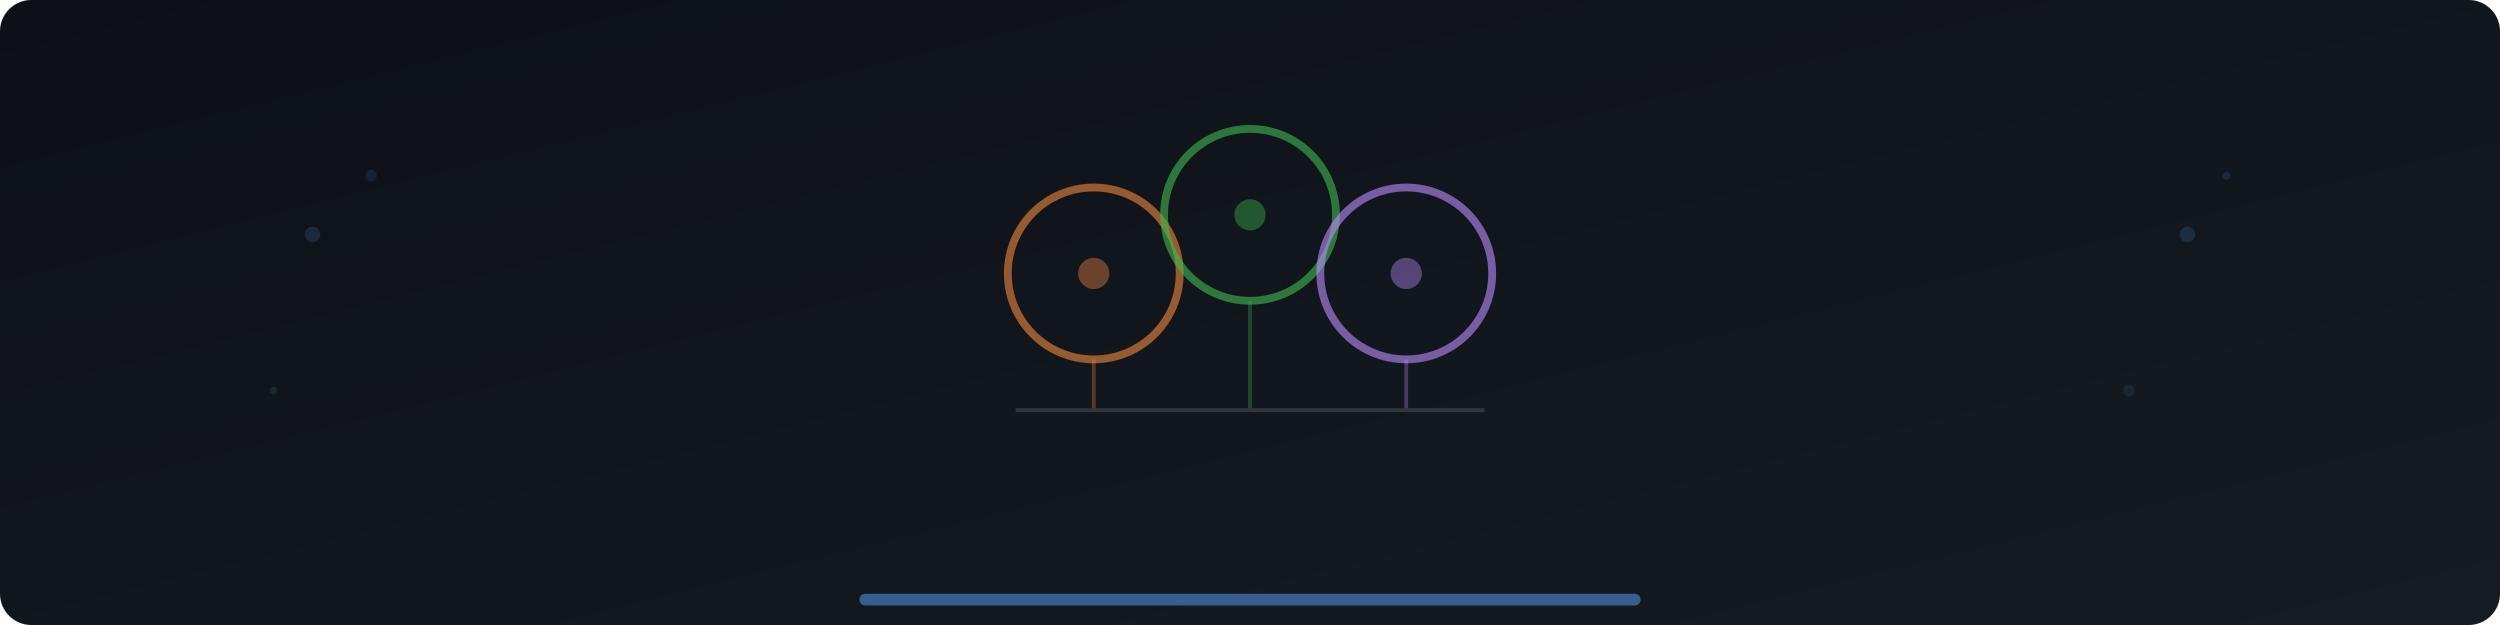
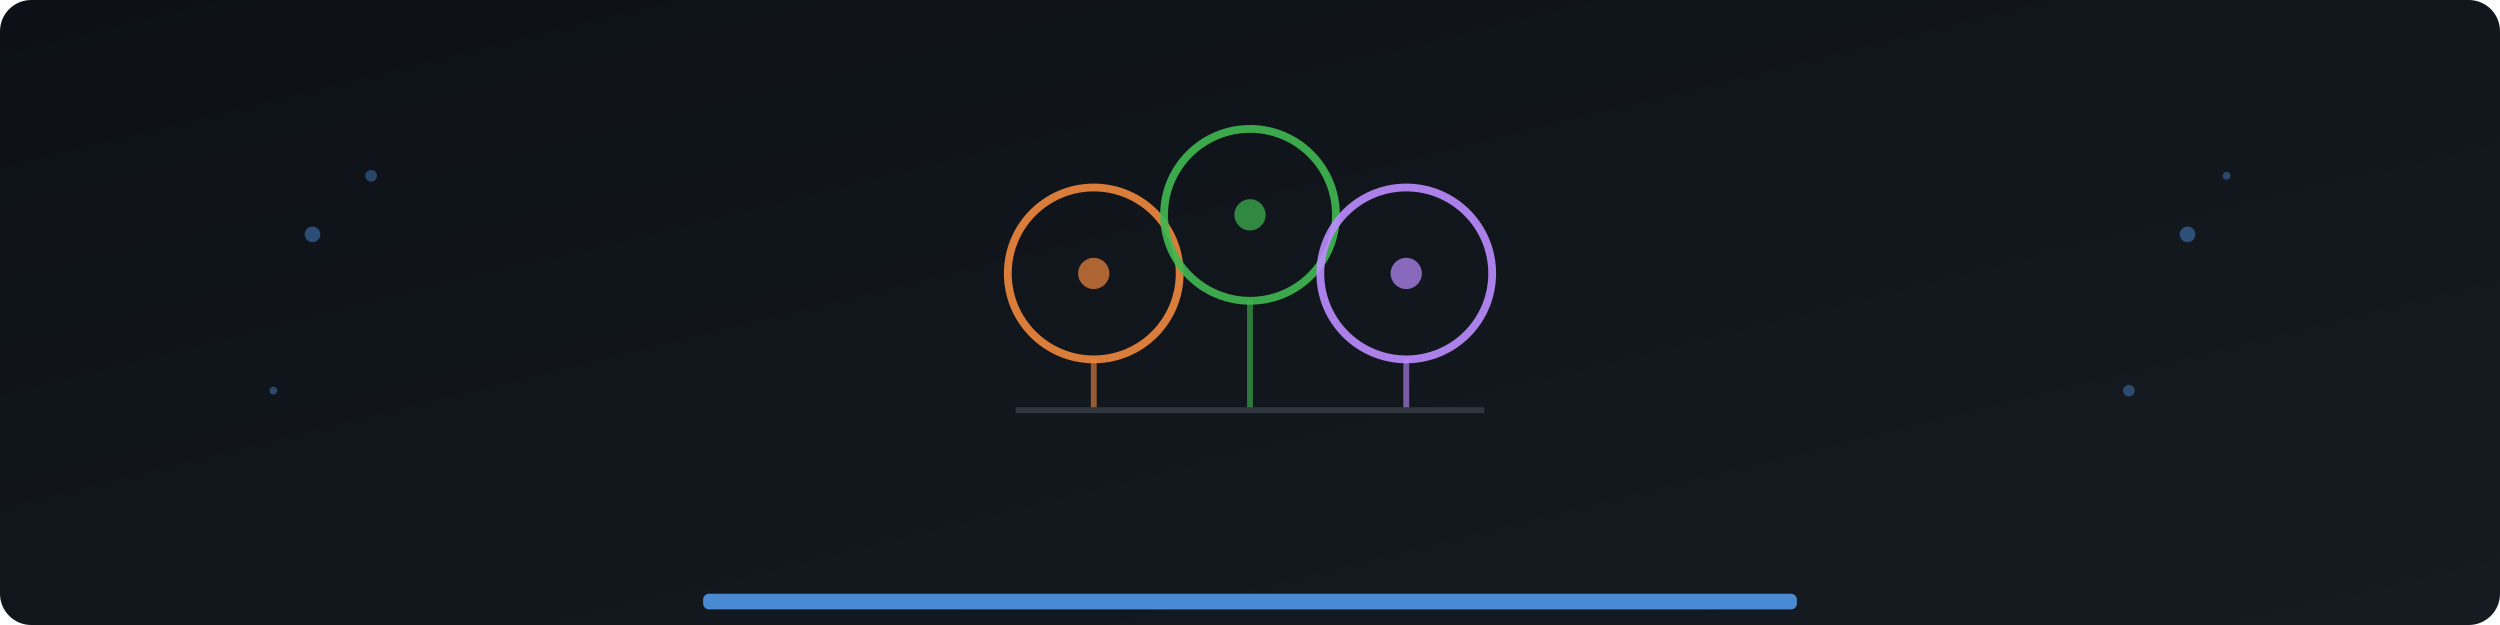
<svg xmlns="http://www.w3.org/2000/svg" viewBox="0 0 640 160" width="640" height="160">
  <defs>
    <linearGradient id="bg" x1="0" y1="0" x2="1" y2="1">
      <stop offset="0%" stop-color="#0d1117" />
      <stop offset="100%" stop-color="#161b22" />
    </linearGradient>
  </defs>
  <rect width="640" height="160" fill="url(#bg)" rx="8" />
-   <circle cx="80" cy="60" r="2" fill="#58a6ff" opacity="0.15" />
-   <circle cx="95" cy="45" r="1.5" fill="#58a6ff" opacity="0.1" />
-   <circle cx="70" cy="100" r="1" fill="#58a6ff" opacity="0.12" />
-   <circle cx="560" cy="60" r="2" fill="#58a6ff" opacity="0.15" />
-   <circle cx="545" cy="100" r="1.5" fill="#58a6ff" opacity="0.1" />
-   <circle cx="570" cy="45" r="1" fill="#58a6ff" opacity="0.12" />
-   <circle cx="280" cy="70" r="22" fill="none" stroke="#f0883e" stroke-width="2" opacity="0.6" />
-   <circle cx="320" cy="55" r="22" fill="none" stroke="#3fb950" stroke-width="2" opacity="0.6" />
-   <circle cx="360" cy="70" r="22" fill="none" stroke="#bc8cff" stroke-width="2" opacity="0.6" />
-   <line x1="280" y1="92" x2="280" y2="105" stroke="#f0883e" stroke-width="1" opacity="0.3" />
-   <line x1="320" y1="77" x2="320" y2="105" stroke="#3fb950" stroke-width="1" opacity="0.3" />
-   <line x1="360" y1="92" x2="360" y2="105" stroke="#bc8cff" stroke-width="1" opacity="0.3" />
-   <line x1="260" y1="105" x2="380" y2="105" stroke="#30363d" stroke-width="1" />
-   <circle cx="280" cy="70" r="4" fill="#f0883e" opacity="0.4" />
-   <circle cx="320" cy="55" r="4" fill="#3fb950" opacity="0.4" />
-   <circle cx="360" cy="70" r="4" fill="#bc8cff" opacity="0.4" />
-   <rect x="220" y="152" width="200" height="3" fill="#58a6ff" opacity="0.5" rx="1.5" />
+   <circle cx="80" cy="60" r="2" fill="#58a6ff" opacity="0.4" />
+   <circle cx="95" cy="45" r="1.5" fill="#58a6ff" opacity="0.35" />
+   <circle cx="70" cy="100" r="1" fill="#58a6ff" opacity="0.35" />
+   <circle cx="560" cy="60" r="2" fill="#58a6ff" opacity="0.4" />
+   <circle cx="545" cy="100" r="1.5" fill="#58a6ff" opacity="0.35" />
+   <circle cx="570" cy="45" r="1" fill="#58a6ff" opacity="0.35" />
+   <circle cx="280" cy="70" r="22" fill="none" stroke="#f0883e" stroke-width="2" opacity="0.9" />
+   <circle cx="320" cy="55" r="22" fill="none" stroke="#3fb950" stroke-width="2" opacity="0.9" />
+   <circle cx="360" cy="70" r="22" fill="none" stroke="#bc8cff" stroke-width="2" opacity="0.9" />
+   <line x1="280" y1="92" x2="280" y2="105" stroke="#f0883e" stroke-width="1.5" opacity="0.6" />
+   <line x1="320" y1="77" x2="320" y2="105" stroke="#3fb950" stroke-width="1.5" opacity="0.6" />
+   <line x1="360" y1="92" x2="360" y2="105" stroke="#bc8cff" stroke-width="1.5" opacity="0.6" />
+   <line x1="260" y1="105" x2="380" y2="105" stroke="#30363d" stroke-width="1.5" />
+   <circle cx="280" cy="70" r="4" fill="#f0883e" opacity="0.7" />
+   <circle cx="320" cy="55" r="4" fill="#3fb950" opacity="0.7" />
+   <circle cx="360" cy="70" r="4" fill="#bc8cff" opacity="0.7" />
+   <rect x="180" y="152" width="280" height="4" fill="#58a6ff" opacity="0.8" rx="1.5" />
</svg>
